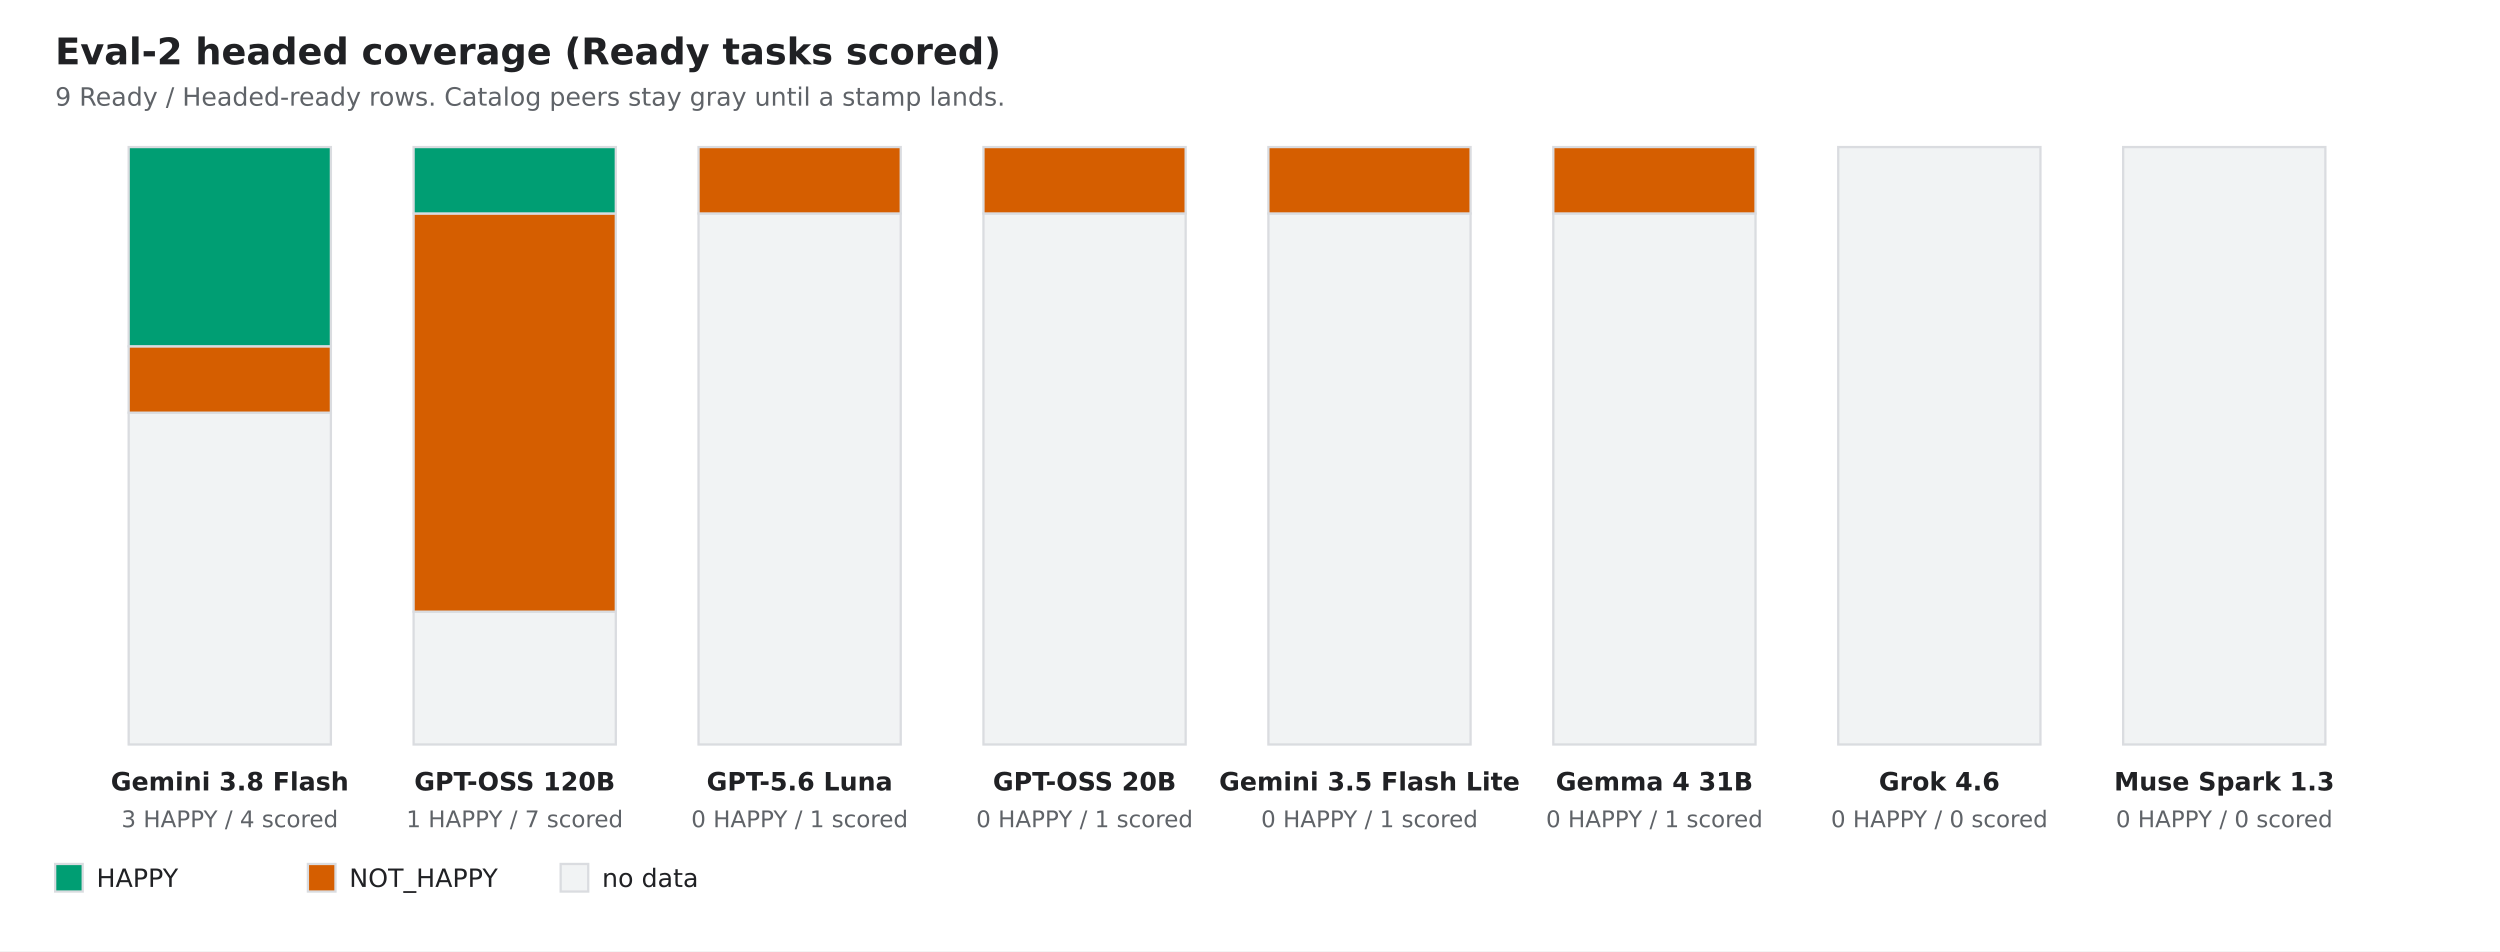
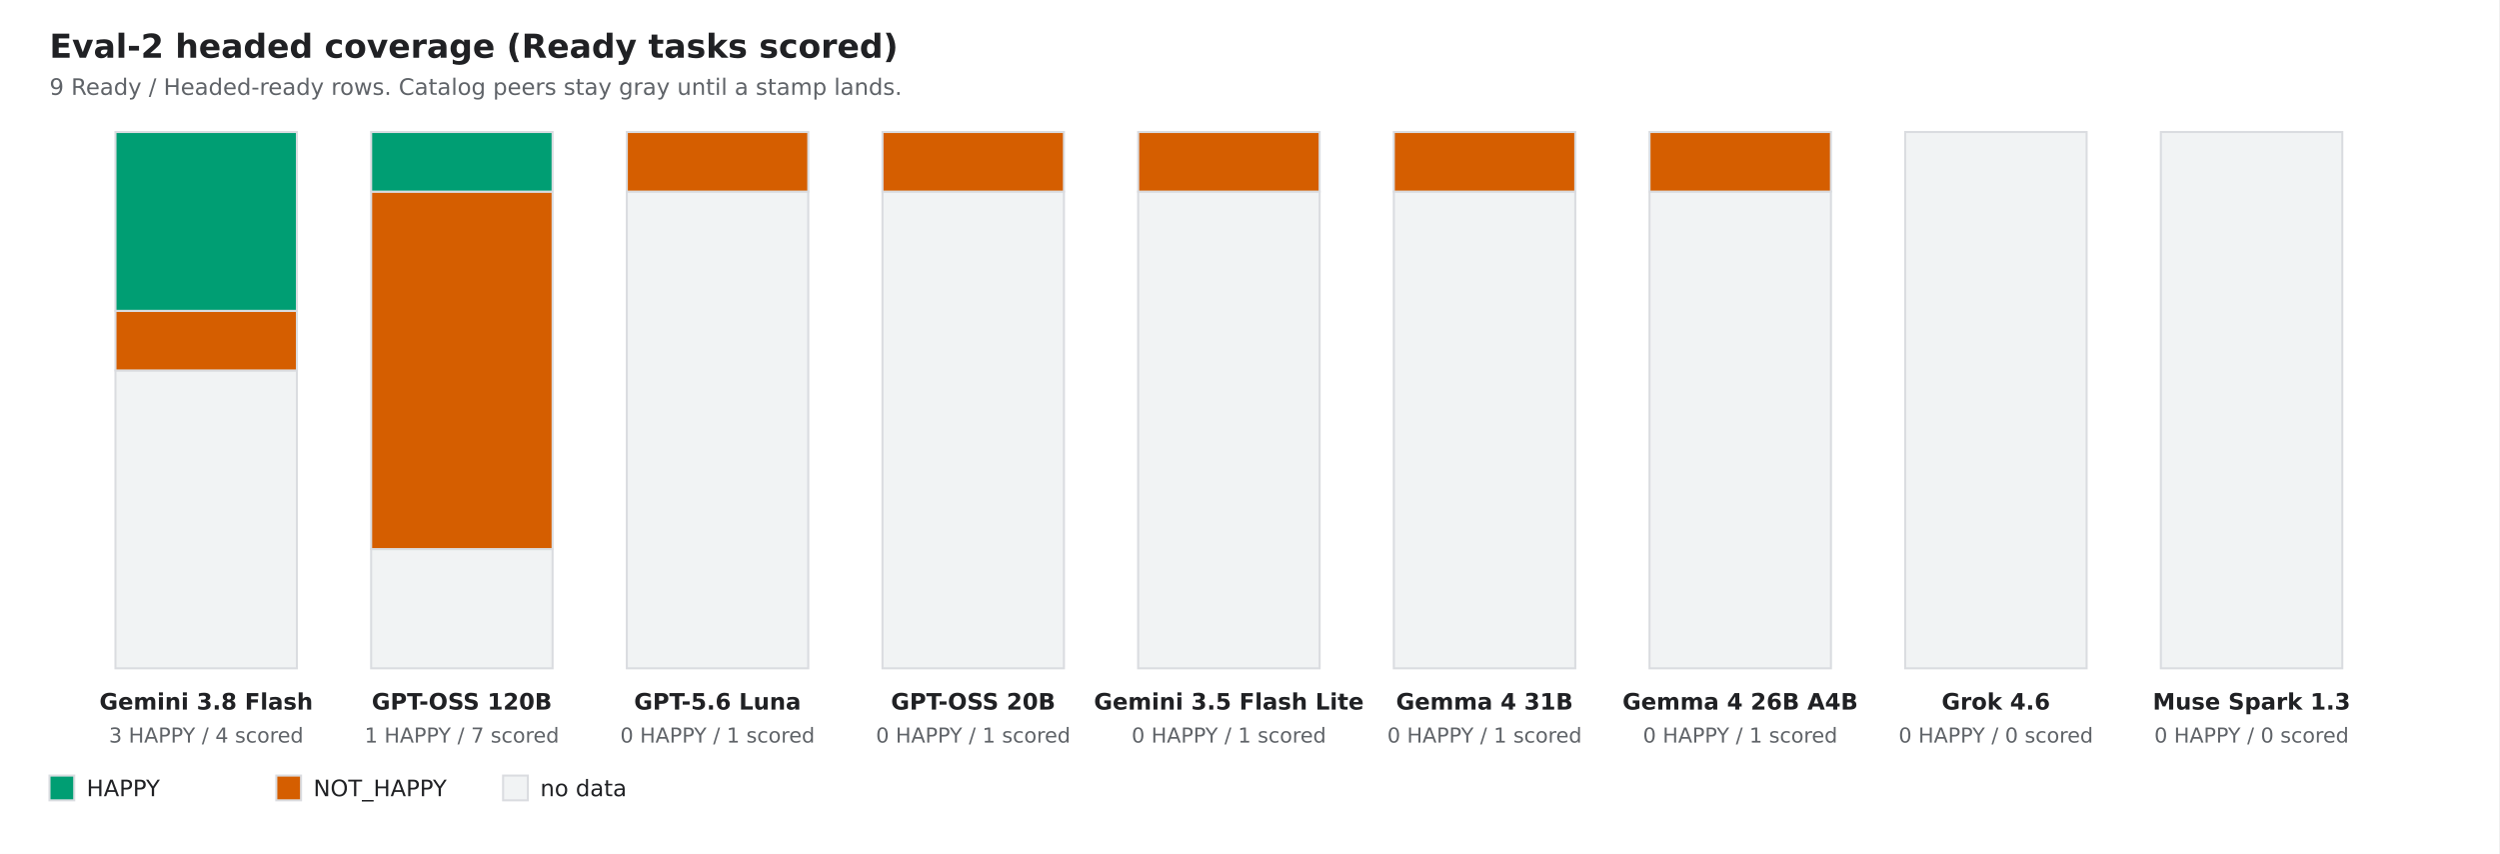
- <svg xmlns="http://www.w3.org/2000/svg" width="1088" height="414" viewBox="0 0 1088 414" role="img">
-   <rect width="1088" height="414" fill="#ffffff" />
+ <svg xmlns="http://www.w3.org/2000/svg" width="1212" height="414" viewBox="0 0 1212 414" role="img">
+   <rect width="1212" height="414" fill="#ffffff" />
  <text x="24" y="28" font-family="DejaVu Sans, sans-serif" font-size="16" font-weight="700" fill="#202124">Eval-2 headed coverage (Ready tasks scored)</text>
  <text x="24" y="46" font-family="DejaVu Sans, sans-serif" font-size="11" fill="#5f6368">9 Ready / Headed-ready rows. Catalog peers stay gray until a stamp lands.</text>
  <rect x="56.0" y="179.6" width="88" height="144.4" fill="#F1F3F4" stroke="#dadce0" data-segment="no data" />
  <rect x="56.0" y="150.7" width="88" height="28.9" fill="#D55E00" stroke="#dadce0" data-segment="NOT_HAPPY" />
  <rect x="56.0" y="64.0" width="88" height="86.7" fill="#009E73" stroke="#dadce0" data-segment="HAPPY" />
  <text x="100.0" y="344" text-anchor="middle" font-family="DejaVu Sans, sans-serif" font-size="11" font-weight="700" fill="#202124">Gemini 3.8 Flash</text>
  <text x="100.0" y="360" text-anchor="middle" font-family="DejaVu Sans, sans-serif" font-size="10" fill="#5f6368">3 HAPPY / 4 scored</text>
  <rect x="180.0" y="266.2" width="88" height="57.8" fill="#F1F3F4" stroke="#dadce0" data-segment="no data" />
  <rect x="180.0" y="92.9" width="88" height="173.3" fill="#D55E00" stroke="#dadce0" data-segment="NOT_HAPPY" />
  <rect x="180.0" y="64.0" width="88" height="28.9" fill="#009E73" stroke="#dadce0" data-segment="HAPPY" />
  <text x="224.0" y="344" text-anchor="middle" font-family="DejaVu Sans, sans-serif" font-size="11" font-weight="700" fill="#202124">GPT-OSS 120B</text>
  <text x="224.0" y="360" text-anchor="middle" font-family="DejaVu Sans, sans-serif" font-size="10" fill="#5f6368">1 HAPPY / 7 scored</text>
  <rect x="304.0" y="92.9" width="88" height="231.1" fill="#F1F3F4" stroke="#dadce0" data-segment="no data" />
  <rect x="304.0" y="64.0" width="88" height="28.9" fill="#D55E00" stroke="#dadce0" data-segment="NOT_HAPPY" />
  <text x="348.0" y="344" text-anchor="middle" font-family="DejaVu Sans, sans-serif" font-size="11" font-weight="700" fill="#202124">GPT-5.6 Luna</text>
  <text x="348.0" y="360" text-anchor="middle" font-family="DejaVu Sans, sans-serif" font-size="10" fill="#5f6368">0 HAPPY / 1 scored</text>
  <rect x="428.0" y="92.9" width="88" height="231.1" fill="#F1F3F4" stroke="#dadce0" data-segment="no data" />
  <rect x="428.0" y="64.0" width="88" height="28.9" fill="#D55E00" stroke="#dadce0" data-segment="NOT_HAPPY" />
  <text x="472.0" y="344" text-anchor="middle" font-family="DejaVu Sans, sans-serif" font-size="11" font-weight="700" fill="#202124">GPT-OSS 20B</text>
  <text x="472.0" y="360" text-anchor="middle" font-family="DejaVu Sans, sans-serif" font-size="10" fill="#5f6368">0 HAPPY / 1 scored</text>
  <rect x="552.0" y="92.9" width="88" height="231.1" fill="#F1F3F4" stroke="#dadce0" data-segment="no data" />
  <rect x="552.0" y="64.0" width="88" height="28.9" fill="#D55E00" stroke="#dadce0" data-segment="NOT_HAPPY" />
  <text x="596.0" y="344" text-anchor="middle" font-family="DejaVu Sans, sans-serif" font-size="11" font-weight="700" fill="#202124">Gemini 3.5 Flash Lite</text>
  <text x="596.0" y="360" text-anchor="middle" font-family="DejaVu Sans, sans-serif" font-size="10" fill="#5f6368">0 HAPPY / 1 scored</text>
  <rect x="676.0" y="92.9" width="88" height="231.1" fill="#F1F3F4" stroke="#dadce0" data-segment="no data" />
  <rect x="676.0" y="64.0" width="88" height="28.9" fill="#D55E00" stroke="#dadce0" data-segment="NOT_HAPPY" />
  <text x="720.0" y="344" text-anchor="middle" font-family="DejaVu Sans, sans-serif" font-size="11" font-weight="700" fill="#202124">Gemma 4 31B</text>
  <text x="720.0" y="360" text-anchor="middle" font-family="DejaVu Sans, sans-serif" font-size="10" fill="#5f6368">0 HAPPY / 1 scored</text>
-   <rect x="800.0" y="64.0" width="88" height="260.0" fill="#F1F3F4" stroke="#dadce0" data-segment="no data" />
-   <text x="844.0" y="344" text-anchor="middle" font-family="DejaVu Sans, sans-serif" font-size="11" font-weight="700" fill="#202124">Grok 4.6</text>
-   <text x="844.0" y="360" text-anchor="middle" font-family="DejaVu Sans, sans-serif" font-size="10" fill="#5f6368">0 HAPPY / 0 scored</text>
+   <rect x="800.0" y="92.9" width="88" height="231.1" fill="#F1F3F4" stroke="#dadce0" data-segment="no data" />
+   <rect x="800.0" y="64.0" width="88" height="28.9" fill="#D55E00" stroke="#dadce0" data-segment="NOT_HAPPY" />
+   <text x="844.0" y="344" text-anchor="middle" font-family="DejaVu Sans, sans-serif" font-size="11" font-weight="700" fill="#202124">Gemma 4 26B A4B</text>
+   <text x="844.0" y="360" text-anchor="middle" font-family="DejaVu Sans, sans-serif" font-size="10" fill="#5f6368">0 HAPPY / 1 scored</text>
  <rect x="924.0" y="64.0" width="88" height="260.0" fill="#F1F3F4" stroke="#dadce0" data-segment="no data" />
-   <text x="968.0" y="344" text-anchor="middle" font-family="DejaVu Sans, sans-serif" font-size="11" font-weight="700" fill="#202124">Muse Spark 1.3</text>
+   <text x="968.0" y="344" text-anchor="middle" font-family="DejaVu Sans, sans-serif" font-size="11" font-weight="700" fill="#202124">Grok 4.6</text>
  <text x="968.0" y="360" text-anchor="middle" font-family="DejaVu Sans, sans-serif" font-size="10" fill="#5f6368">0 HAPPY / 0 scored</text>
+   <rect x="1048.0" y="64.0" width="88" height="260.0" fill="#F1F3F4" stroke="#dadce0" data-segment="no data" />
+   <text x="1092.0" y="344" text-anchor="middle" font-family="DejaVu Sans, sans-serif" font-size="11" font-weight="700" fill="#202124">Muse Spark 1.3</text>
+   <text x="1092.0" y="360" text-anchor="middle" font-family="DejaVu Sans, sans-serif" font-size="10" fill="#5f6368">0 HAPPY / 0 scored</text>
  <rect x="24" y="376" width="12" height="12" fill="#009E73" stroke="#dadce0" />
  <text x="42" y="386" font-family="DejaVu Sans, sans-serif" font-size="11" fill="#202124">HAPPY</text>
  <rect x="134" y="376" width="12" height="12" fill="#D55E00" stroke="#dadce0" />
  <text x="152" y="386" font-family="DejaVu Sans, sans-serif" font-size="11" fill="#202124">NOT_HAPPY</text>
  <rect x="244" y="376" width="12" height="12" fill="#F1F3F4" stroke="#dadce0" />
  <text x="262" y="386" font-family="DejaVu Sans, sans-serif" font-size="11" fill="#202124">no data</text>
</svg>
